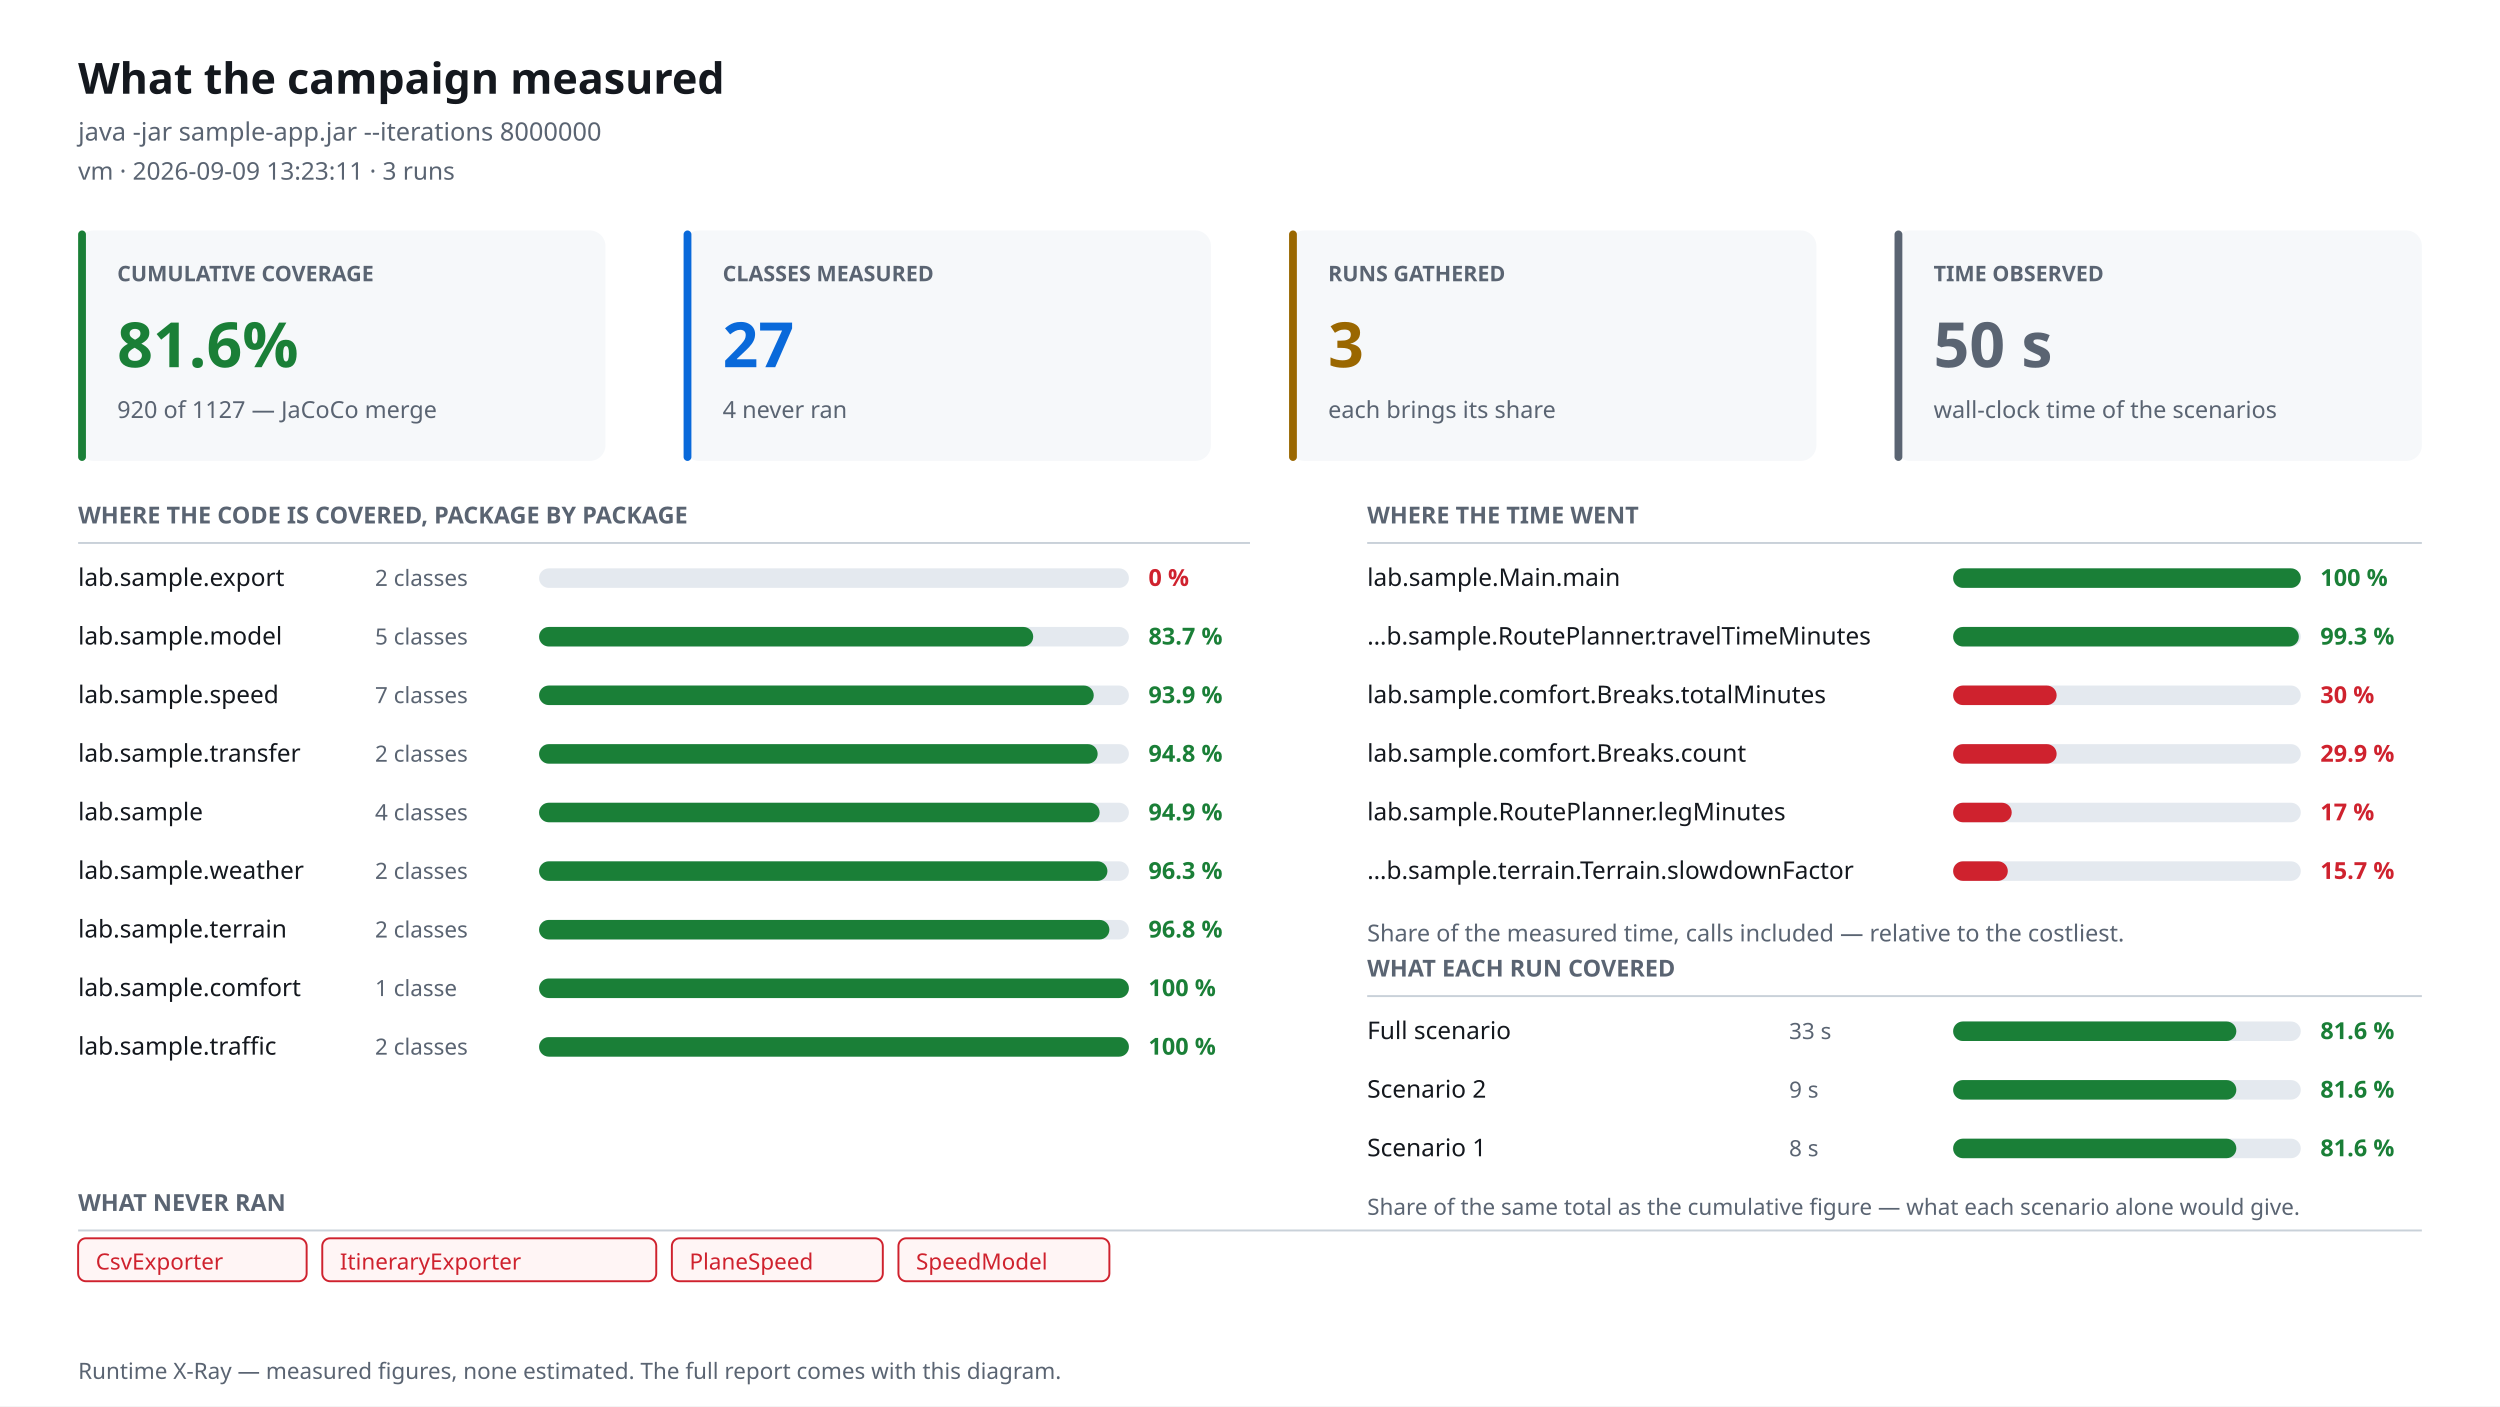
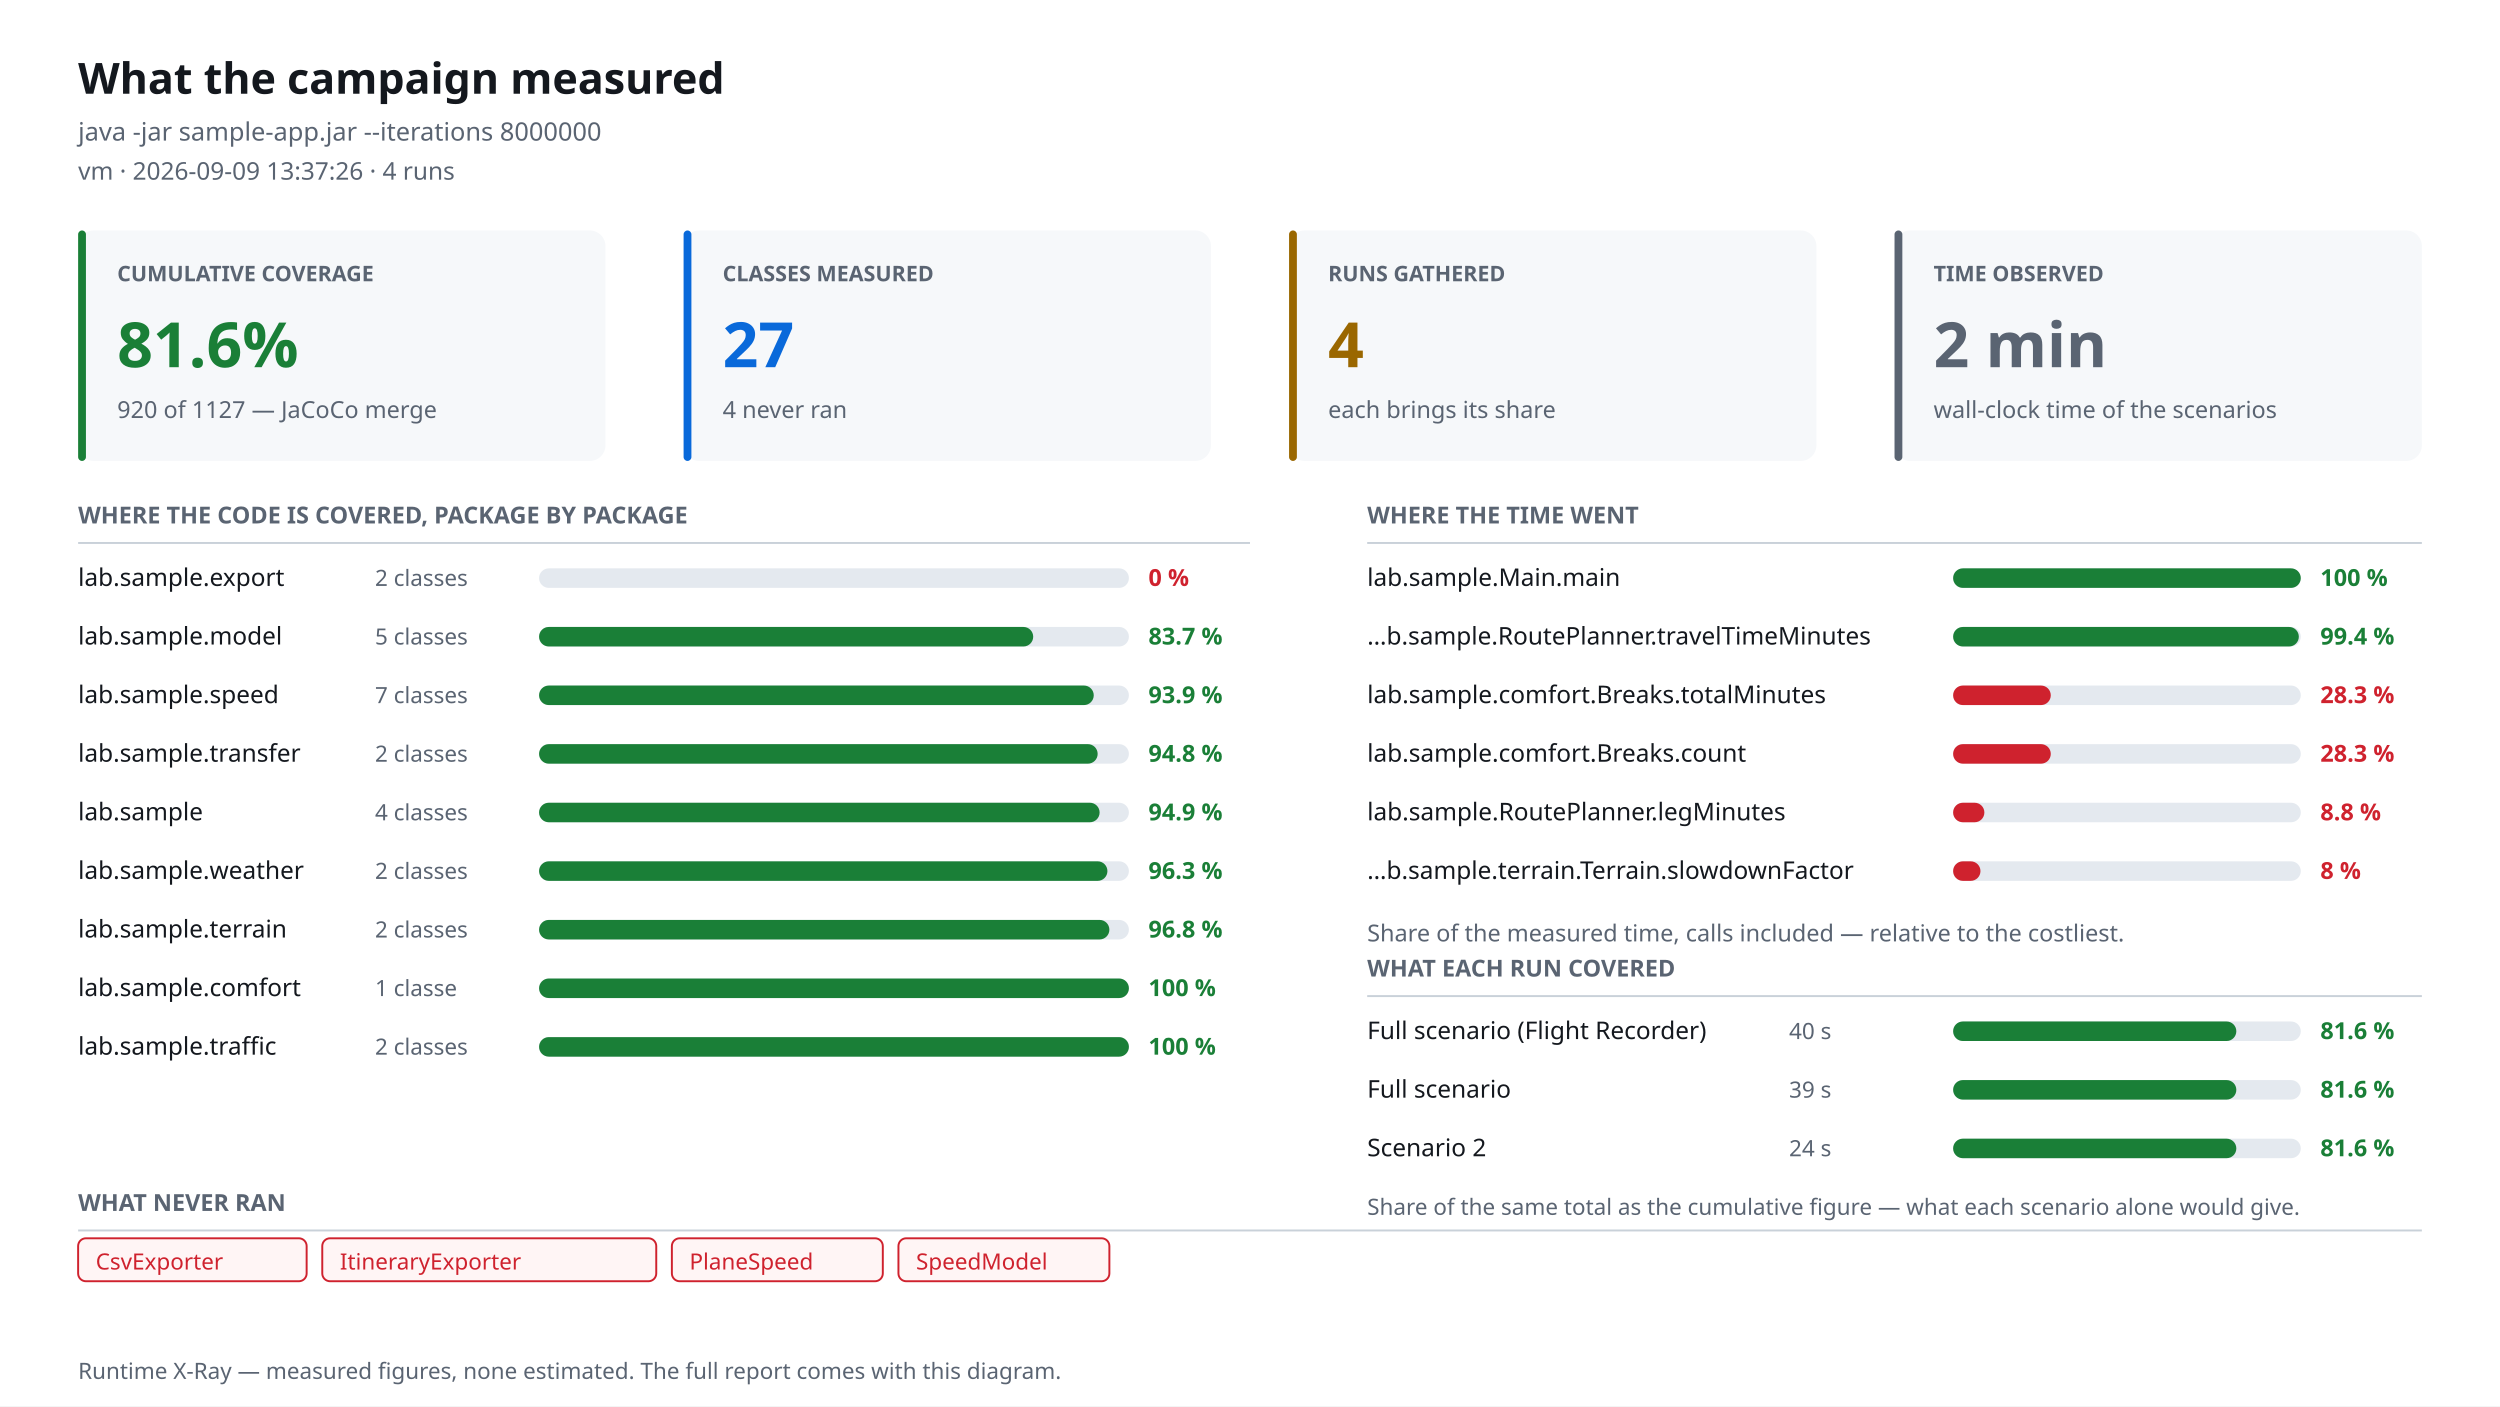
<svg xmlns="http://www.w3.org/2000/svg" viewBox="0 0 1280 720" width="1280" height="720" role="img" aria-label="Summary of the campaign: cumulative coverage, coverage per package, time spent per method and never-executed classes.">
  <rect width="1280" height="720" fill="#ffffff" />
  <g font-family="Segoe UI, system-ui, sans-serif">
    <text x="40" y="48" font-size="22" font-weight="700" fill="#14181e">What the campaign measured</text>
    <text x="40" y="72" font-size="13" font-weight="400" fill="#5a6472">java -jar sample-app.jar --iterations 8000000</text>
-     <text x="40" y="92" font-size="12.5" font-weight="400" fill="#5a6472">vm · 2026-09-09 13:23:11 · 3 runs</text>
+     <text x="40" y="92" font-size="12.5" font-weight="400" fill="#5a6472">vm · 2026-09-09 13:37:26 · 4 runs</text>
    <rect x="40" y="118" width="270" height="118" rx="8" fill="#f6f8fa" />
    <rect x="40" y="118" width="4" height="118" rx="2" fill="#1a7f37" />
    <text x="60" y="144" font-size="11" font-weight="700" fill="#5a6472">CUMULATIVE COVERAGE</text>
    <text x="60" y="188" font-size="32" font-weight="700" fill="#1a7f37">81.6%</text>
    <text x="60" y="214" font-size="12" font-weight="400" fill="#5a6472">920 of 1127 — JaCoCo merge</text>
    <rect x="350" y="118" width="270" height="118" rx="8" fill="#f6f8fa" />
    <rect x="350" y="118" width="4" height="118" rx="2" fill="#0969da" />
    <text x="370" y="144" font-size="11" font-weight="700" fill="#5a6472">CLASSES MEASURED</text>
    <text x="370" y="188" font-size="32" font-weight="700" fill="#0969da">27</text>
    <text x="370" y="214" font-size="12" font-weight="400" fill="#5a6472">4 never ran</text>
    <rect x="660" y="118" width="270" height="118" rx="8" fill="#f6f8fa" />
    <rect x="660" y="118" width="4" height="118" rx="2" fill="#9a6700" />
    <text x="680" y="144" font-size="11" font-weight="700" fill="#5a6472">RUNS GATHERED</text>
-     <text x="680" y="188" font-size="32" font-weight="700" fill="#9a6700">3</text>
+     <text x="680" y="188" font-size="32" font-weight="700" fill="#9a6700">4</text>
    <text x="680" y="214" font-size="12" font-weight="400" fill="#5a6472">each brings its share</text>
    <rect x="970" y="118" width="270" height="118" rx="8" fill="#f6f8fa" />
    <rect x="970" y="118" width="4" height="118" rx="2" fill="#5a6472" />
    <text x="990" y="144" font-size="11" font-weight="700" fill="#5a6472">TIME OBSERVED</text>
-     <text x="990" y="188" font-size="32" font-weight="700" fill="#5a6472">50 s</text>
+     <text x="990" y="188" font-size="32" font-weight="700" fill="#5a6472">2 min</text>
    <text x="990" y="214" font-size="12" font-weight="400" fill="#5a6472">wall-clock time of the scenarios</text>
    <text x="40" y="268" font-size="12" font-weight="700" fill="#5a6472">WHERE THE CODE IS COVERED, PACKAGE BY PACKAGE</text>
    <line x1="40" y1="278" x2="640" y2="278" stroke="#c9d1d9" />
    <text x="40" y="300" font-size="12.5" font-weight="400" fill="#14181e">lab.sample.export</text>
    <rect x="276" y="291" width="302" height="10" rx="5" fill="#e4e9ef" />
    <text x="588" y="300" font-size="12" font-weight="600" fill="#cf222e">0 %</text>
    <text x="192" y="300" font-size="11.5" font-weight="400" fill="#5a6472">2 classes</text>
    <text x="40" y="330" font-size="12.5" font-weight="400" fill="#14181e">lab.sample.model</text>
    <rect x="276" y="321" width="302" height="10" rx="5" fill="#e4e9ef" />
    <rect x="276" y="321" width="253" height="10" rx="5" fill="#1a7f37" />
    <text x="588" y="330" font-size="12" font-weight="600" fill="#1a7f37">83.7 %</text>
    <text x="192" y="330" font-size="11.5" font-weight="400" fill="#5a6472">5 classes</text>
    <text x="40" y="360" font-size="12.5" font-weight="400" fill="#14181e">lab.sample.speed</text>
    <rect x="276" y="351" width="302" height="10" rx="5" fill="#e4e9ef" />
    <rect x="276" y="351" width="284" height="10" rx="5" fill="#1a7f37" />
    <text x="588" y="360" font-size="12" font-weight="600" fill="#1a7f37">93.9 %</text>
    <text x="192" y="360" font-size="11.5" font-weight="400" fill="#5a6472">7 classes</text>
    <text x="40" y="390" font-size="12.5" font-weight="400" fill="#14181e">lab.sample.transfer</text>
    <rect x="276" y="381" width="302" height="10" rx="5" fill="#e4e9ef" />
    <rect x="276" y="381" width="286" height="10" rx="5" fill="#1a7f37" />
    <text x="588" y="390" font-size="12" font-weight="600" fill="#1a7f37">94.8 %</text>
    <text x="192" y="390" font-size="11.5" font-weight="400" fill="#5a6472">2 classes</text>
    <text x="40" y="420" font-size="12.5" font-weight="400" fill="#14181e">lab.sample</text>
    <rect x="276" y="411" width="302" height="10" rx="5" fill="#e4e9ef" />
    <rect x="276" y="411" width="287" height="10" rx="5" fill="#1a7f37" />
    <text x="588" y="420" font-size="12" font-weight="600" fill="#1a7f37">94.9 %</text>
    <text x="192" y="420" font-size="11.5" font-weight="400" fill="#5a6472">4 classes</text>
    <text x="40" y="450" font-size="12.5" font-weight="400" fill="#14181e">lab.sample.weather</text>
    <rect x="276" y="441" width="302" height="10" rx="5" fill="#e4e9ef" />
    <rect x="276" y="441" width="291" height="10" rx="5" fill="#1a7f37" />
    <text x="588" y="450" font-size="12" font-weight="600" fill="#1a7f37">96.3 %</text>
    <text x="192" y="450" font-size="11.5" font-weight="400" fill="#5a6472">2 classes</text>
    <text x="40" y="480" font-size="12.5" font-weight="400" fill="#14181e">lab.sample.terrain</text>
    <rect x="276" y="471" width="302" height="10" rx="5" fill="#e4e9ef" />
    <rect x="276" y="471" width="292" height="10" rx="5" fill="#1a7f37" />
    <text x="588" y="480" font-size="12" font-weight="600" fill="#1a7f37">96.8 %</text>
    <text x="192" y="480" font-size="11.5" font-weight="400" fill="#5a6472">2 classes</text>
    <text x="40" y="510" font-size="12.5" font-weight="400" fill="#14181e">lab.sample.comfort</text>
    <rect x="276" y="501" width="302" height="10" rx="5" fill="#e4e9ef" />
    <rect x="276" y="501" width="302" height="10" rx="5" fill="#1a7f37" />
    <text x="588" y="510" font-size="12" font-weight="600" fill="#1a7f37">100 %</text>
    <text x="192" y="510" font-size="11.5" font-weight="400" fill="#5a6472">1 classe</text>
    <text x="40" y="540" font-size="12.5" font-weight="400" fill="#14181e">lab.sample.traffic</text>
    <rect x="276" y="531" width="302" height="10" rx="5" fill="#e4e9ef" />
    <rect x="276" y="531" width="302" height="10" rx="5" fill="#1a7f37" />
    <text x="588" y="540" font-size="12" font-weight="600" fill="#1a7f37">100 %</text>
    <text x="192" y="540" font-size="11.5" font-weight="400" fill="#5a6472">2 classes</text>
    <text x="700" y="268" font-size="12" font-weight="700" fill="#5a6472">WHERE THE TIME WENT</text>
    <line x1="700" y1="278" x2="1240" y2="278" stroke="#c9d1d9" />
    <text x="700" y="300" font-size="12.5" font-weight="400" fill="#14181e">lab.sample.Main.main</text>
    <rect x="1000" y="291" width="178" height="10" rx="5" fill="#e4e9ef" />
    <rect x="1000" y="291" width="178" height="10" rx="5" fill="#1a7f37" />
    <text x="1188" y="300" font-size="12" font-weight="600" fill="#1a7f37">100 %</text>
    <text x="700" y="330" font-size="12.5" font-weight="400" fill="#14181e">…b.sample.RoutePlanner.travelTimeMinutes</text>
    <rect x="1000" y="321" width="178" height="10" rx="5" fill="#e4e9ef" />
    <rect x="1000" y="321" width="177" height="10" rx="5" fill="#1a7f37" />
-     <text x="1188" y="330" font-size="12" font-weight="600" fill="#1a7f37">99.3 %</text>
+     <text x="1188" y="330" font-size="12" font-weight="600" fill="#1a7f37">99.4 %</text>
    <text x="700" y="360" font-size="12.5" font-weight="400" fill="#14181e">lab.sample.comfort.Breaks.totalMinutes</text>
    <rect x="1000" y="351" width="178" height="10" rx="5" fill="#e4e9ef" />
-     <rect x="1000" y="351" width="53" height="10" rx="5" fill="#cf222e" />
-     <text x="1188" y="360" font-size="12" font-weight="600" fill="#cf222e">30 %</text>
+     <rect x="1000" y="351" width="50" height="10" rx="5" fill="#cf222e" />
+     <text x="1188" y="360" font-size="12" font-weight="600" fill="#cf222e">28.3 %</text>
    <text x="700" y="390" font-size="12.5" font-weight="400" fill="#14181e">lab.sample.comfort.Breaks.count</text>
    <rect x="1000" y="381" width="178" height="10" rx="5" fill="#e4e9ef" />
-     <rect x="1000" y="381" width="53" height="10" rx="5" fill="#cf222e" />
-     <text x="1188" y="390" font-size="12" font-weight="600" fill="#cf222e">29.9 %</text>
+     <rect x="1000" y="381" width="50" height="10" rx="5" fill="#cf222e" />
+     <text x="1188" y="390" font-size="12" font-weight="600" fill="#cf222e">28.3 %</text>
    <text x="700" y="420" font-size="12.5" font-weight="400" fill="#14181e">lab.sample.RoutePlanner.legMinutes</text>
    <rect x="1000" y="411" width="178" height="10" rx="5" fill="#e4e9ef" />
-     <rect x="1000" y="411" width="30" height="10" rx="5" fill="#cf222e" />
-     <text x="1188" y="420" font-size="12" font-weight="600" fill="#cf222e">17 %</text>
+     <rect x="1000" y="411" width="16" height="10" rx="5" fill="#cf222e" />
+     <text x="1188" y="420" font-size="12" font-weight="600" fill="#cf222e">8.8 %</text>
    <text x="700" y="450" font-size="12.5" font-weight="400" fill="#14181e">…b.sample.terrain.Terrain.slowdownFactor</text>
    <rect x="1000" y="441" width="178" height="10" rx="5" fill="#e4e9ef" />
-     <rect x="1000" y="441" width="28" height="10" rx="5" fill="#cf222e" />
-     <text x="1188" y="450" font-size="12" font-weight="600" fill="#cf222e">15.7 %</text>
+     <rect x="1000" y="441" width="14" height="10" rx="5" fill="#cf222e" />
+     <text x="1188" y="450" font-size="12" font-weight="600" fill="#cf222e">8 %</text>
    <text x="700" y="482" font-size="12" font-weight="400" fill="#5a6472">Share of the measured time, calls included — relative to the costliest.</text>
    <text x="700" y="500" font-size="12" font-weight="700" fill="#5a6472">WHAT EACH RUN COVERED</text>
    <line x1="700" y1="510" x2="1240" y2="510" stroke="#c9d1d9" />
-     <text x="700" y="532" font-size="12.5" font-weight="400" fill="#14181e">Full scenario</text>
+     <text x="700" y="532" font-size="12.5" font-weight="400" fill="#14181e">Full scenario (Flight Recorder)</text>
    <rect x="1000" y="523" width="178" height="10" rx="5" fill="#e4e9ef" />
    <rect x="1000" y="523" width="145" height="10" rx="5" fill="#1a7f37" />
    <text x="1188" y="532" font-size="12" font-weight="600" fill="#1a7f37">81.6 %</text>
-     <text x="916" y="532" font-size="11.5" font-weight="400" fill="#5a6472">33 s</text>
-     <text x="700" y="562" font-size="12.5" font-weight="400" fill="#14181e">Scenario 2</text>
+     <text x="916" y="532" font-size="11.5" font-weight="400" fill="#5a6472">40 s</text>
+     <text x="700" y="562" font-size="12.5" font-weight="400" fill="#14181e">Full scenario</text>
    <rect x="1000" y="553" width="178" height="10" rx="5" fill="#e4e9ef" />
    <rect x="1000" y="553" width="145" height="10" rx="5" fill="#1a7f37" />
    <text x="1188" y="562" font-size="12" font-weight="600" fill="#1a7f37">81.6 %</text>
-     <text x="916" y="562" font-size="11.5" font-weight="400" fill="#5a6472">9 s</text>
-     <text x="700" y="592" font-size="12.5" font-weight="400" fill="#14181e">Scenario 1</text>
+     <text x="916" y="562" font-size="11.5" font-weight="400" fill="#5a6472">39 s</text>
+     <text x="700" y="592" font-size="12.5" font-weight="400" fill="#14181e">Scenario 2</text>
    <rect x="1000" y="583" width="178" height="10" rx="5" fill="#e4e9ef" />
    <rect x="1000" y="583" width="145" height="10" rx="5" fill="#1a7f37" />
    <text x="1188" y="592" font-size="12" font-weight="600" fill="#1a7f37">81.6 %</text>
-     <text x="916" y="592" font-size="11.5" font-weight="400" fill="#5a6472">8 s</text>
+     <text x="916" y="592" font-size="11.5" font-weight="400" fill="#5a6472">24 s</text>
    <text x="700" y="622" font-size="11.5" font-weight="400" fill="#5a6472">Share of the same total as the cumulative figure — what each scenario alone would give.</text>
    <text x="40" y="620" font-size="12" font-weight="700" fill="#5a6472">WHAT NEVER RAN</text>
    <line x1="40" y1="630" x2="1240" y2="630" stroke="#c9d1d9" />
    <rect x="40" y="634" width="117" height="22" rx="4" fill="#fff5f5" stroke="#cf222e" stroke-width="1" />
    <text x="49" y="650" font-size="11.5" font-weight="500" fill="#cf222e">CsvExporter</text>
    <rect x="165" y="634" width="171" height="22" rx="4" fill="#fff5f5" stroke="#cf222e" stroke-width="1" />
    <text x="174" y="650" font-size="11.5" font-weight="500" fill="#cf222e">ItineraryExporter</text>
    <rect x="344" y="634" width="108" height="22" rx="4" fill="#fff5f5" stroke="#cf222e" stroke-width="1" />
    <text x="353" y="650" font-size="11.5" font-weight="500" fill="#cf222e">PlaneSpeed</text>
    <rect x="460" y="634" width="108" height="22" rx="4" fill="#fff5f5" stroke="#cf222e" stroke-width="1" />
    <text x="469" y="650" font-size="11.5" font-weight="500" fill="#cf222e">SpeedModel</text>
    <text x="40" y="706" font-size="11.5" font-weight="400" fill="#5a6472">Runtime X-Ray — measured figures, none estimated. The full report comes with this diagram.</text>
  </g>
</svg>
